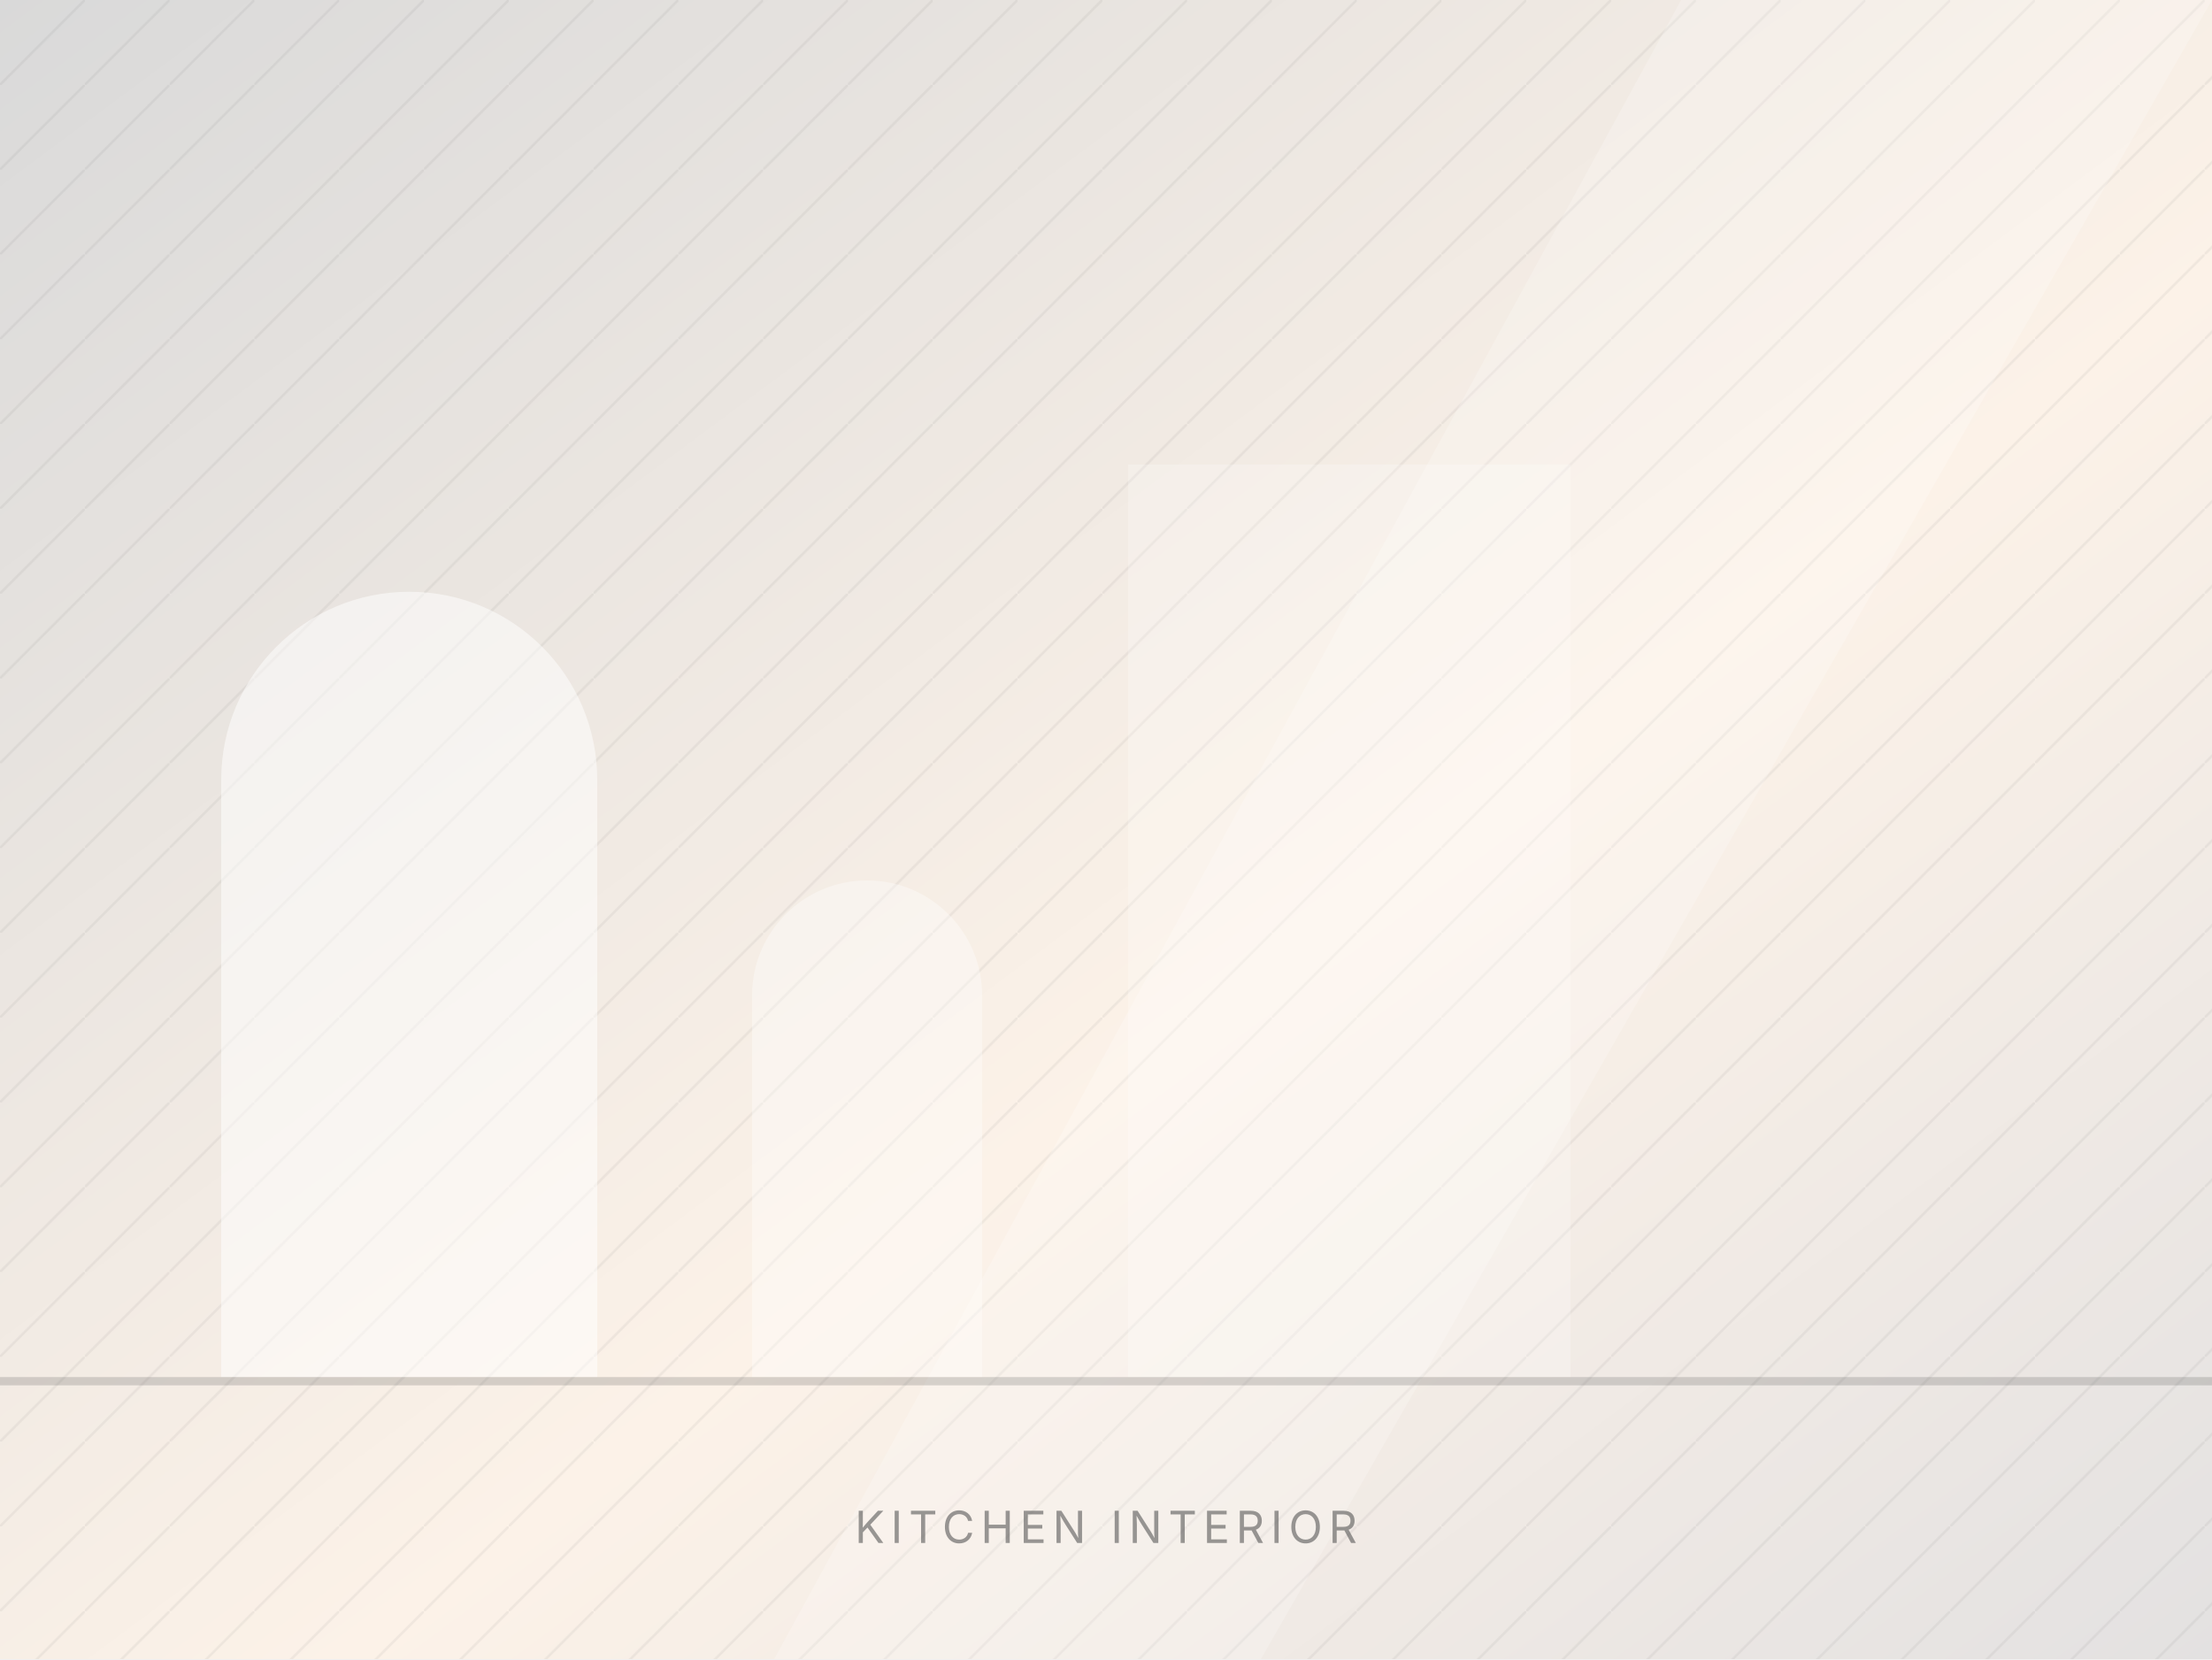
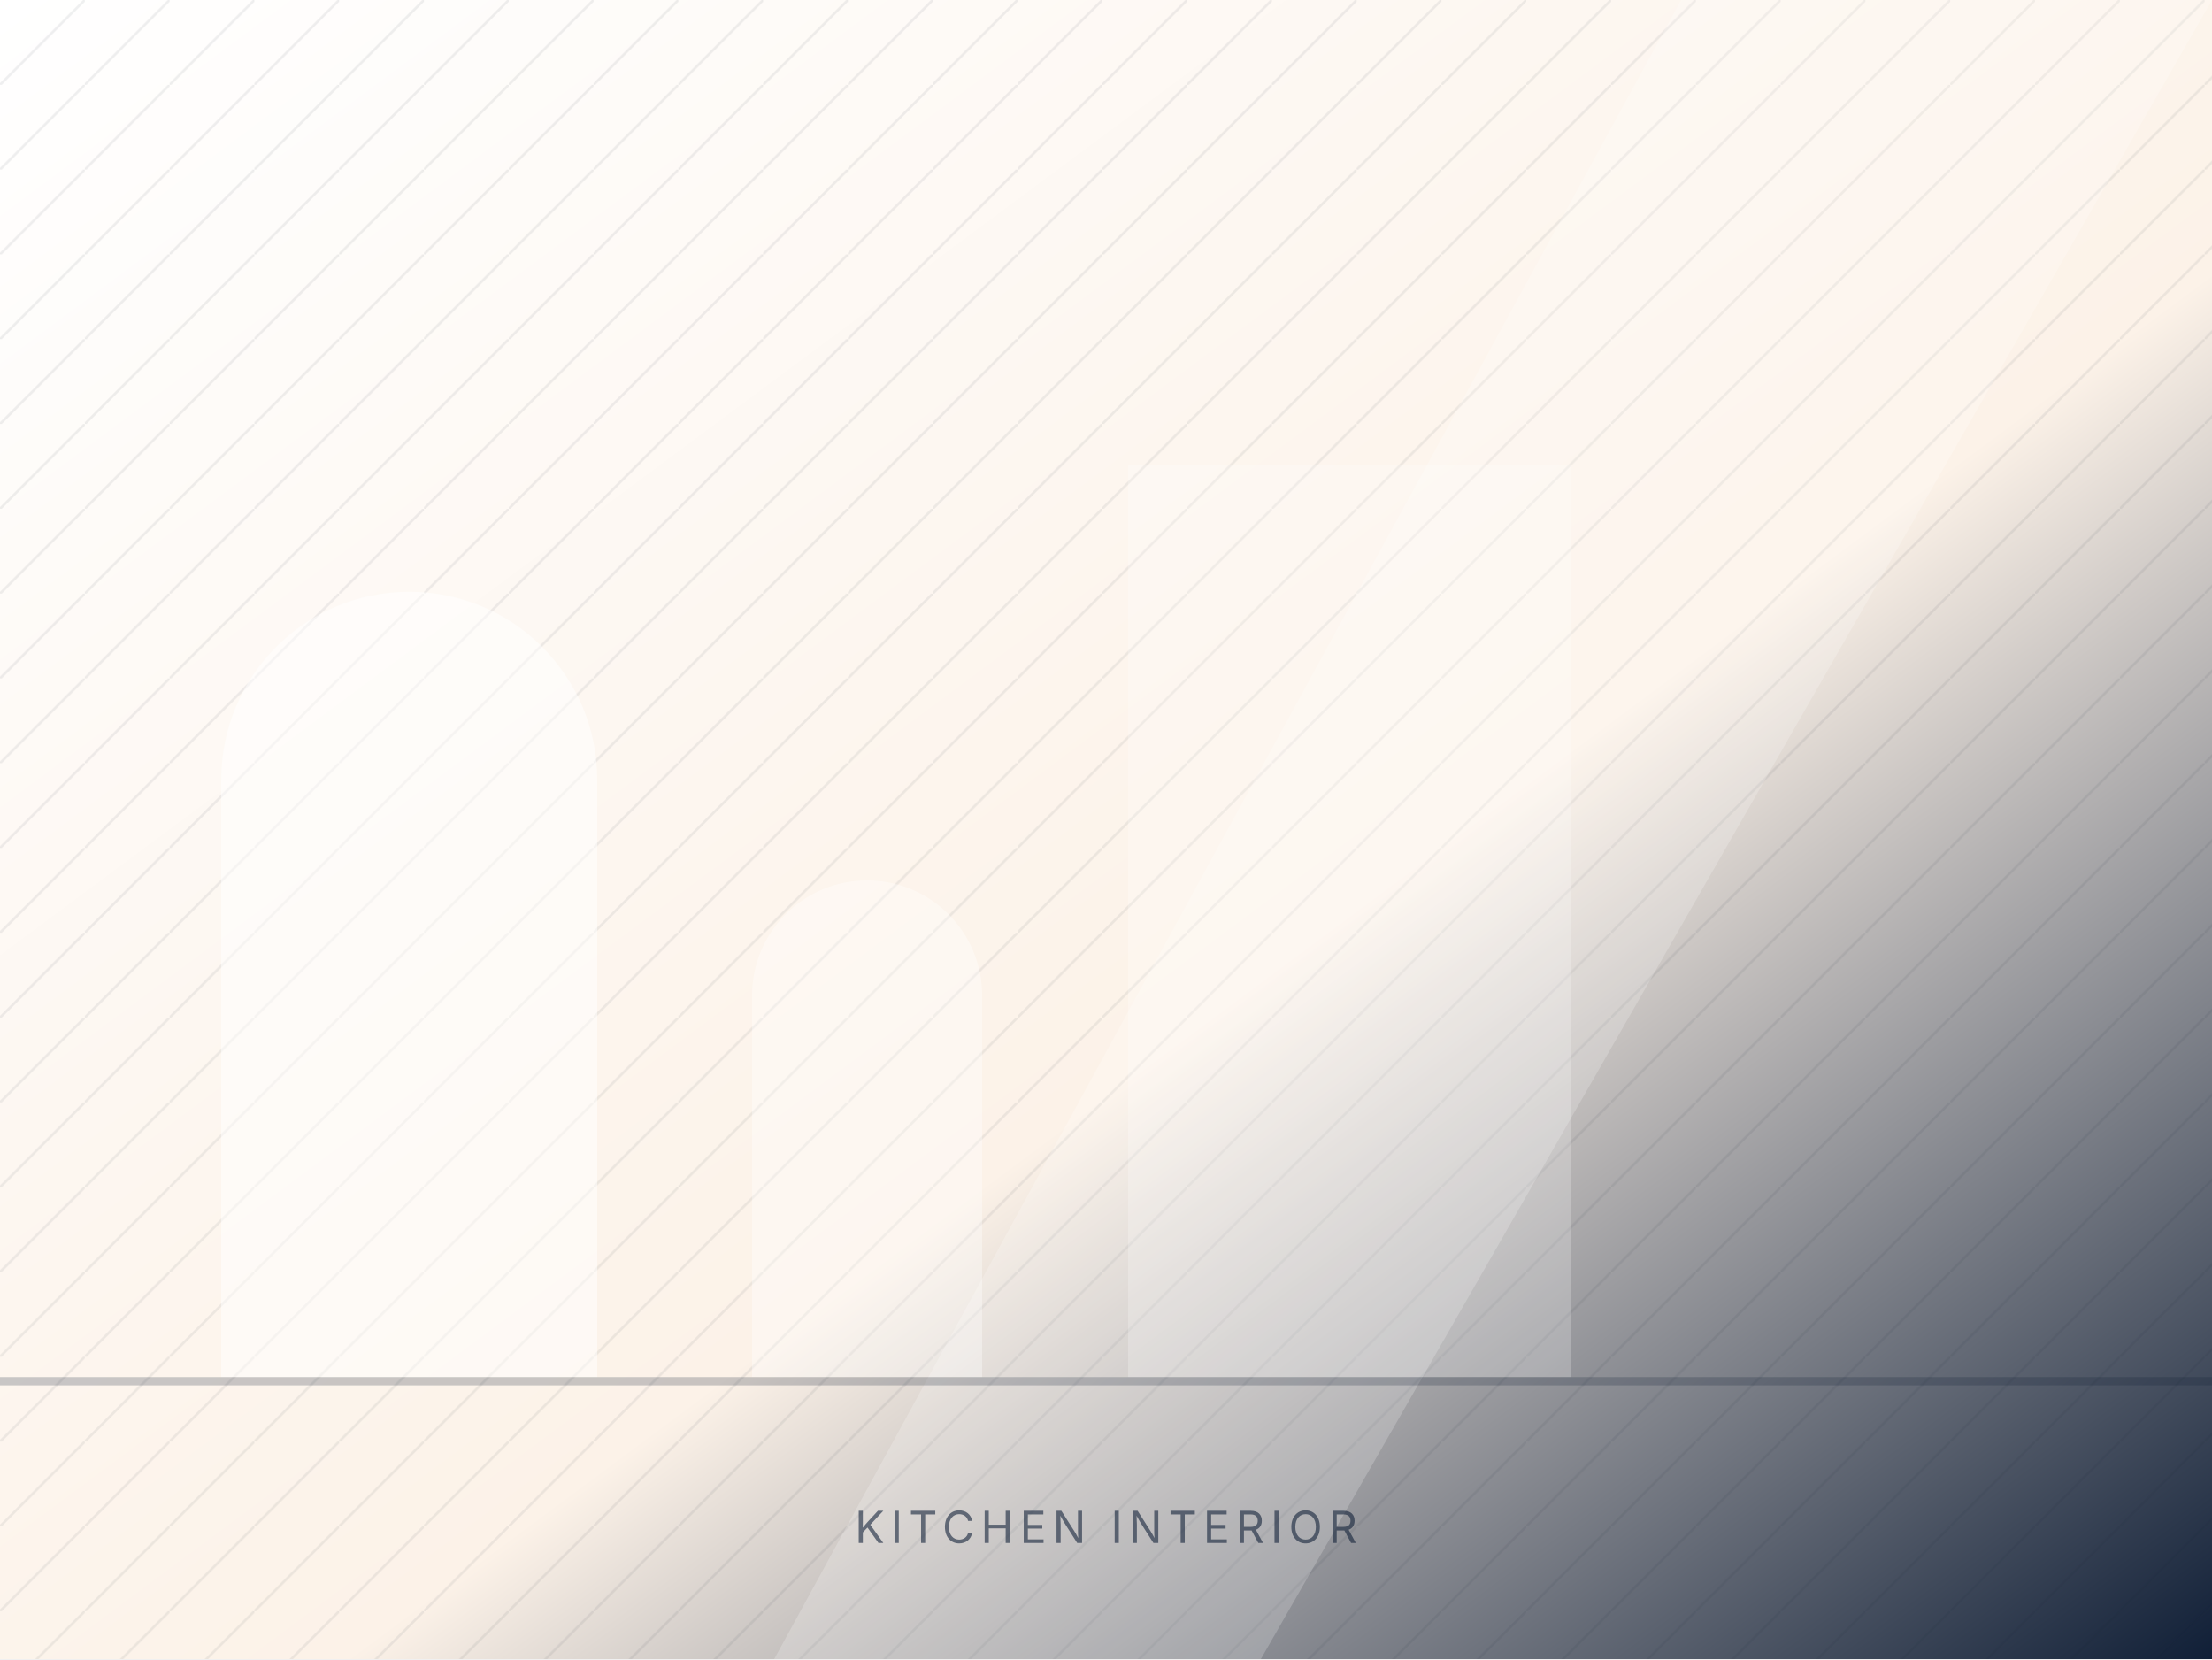
<svg xmlns="http://www.w3.org/2000/svg" viewBox="0 0 1200 900" width="1200" height="900">
  <defs>
    <linearGradient id="g" x1="0" y1="0" x2="1" y2="1">
-       <stop offset="0%" stop-color="#d9d9d9" />
+       <stop offset="0%" stop-color="#ffffff" />
      <stop offset="58%" stop-color="#fcf2e8" />
-       <stop offset="100%" stop-color="#e3e1e1" />
+       <stop offset="100%" stop-color="#0f1e36" />
    </linearGradient>
    <pattern id="d" width="46" height="46" patternUnits="userSpaceOnUse">
-       <path d="M0 46L46 0" stroke="#525252" stroke-opacity="0.07" stroke-width="1.4" />
+       <path d="M0 46L46 0" stroke="#0f1e36" stroke-opacity="0.07" stroke-width="1.4" />
    </pattern>
  </defs>
  <rect width="1200" height="900" fill="url(#g)" />
  <rect width="1200" height="900" fill="url(#d)" />
  <path d="M120 747V423a102 102 0 0 1 204 0V747Z" fill="#fff" fill-opacity="0.5" />
  <path d="M408 747V540a62.4 62.4 0 0 1 124.8 0V747Z" fill="#fff" fill-opacity="0.34" />
  <rect x="612" y="252" width="240" height="495" fill="#fff" fill-opacity="0.22" />
  <path d="M912 0H1200L684 900H420Z" fill="#fff" fill-opacity="0.2" />
-   <rect y="747" width="1200" height="4.5" fill="#525252" fill-opacity="0.22" />
-   <text x="600" y="837" text-anchor="middle" font-family="system-ui,-apple-system,Segoe UI,sans-serif" font-size="24" letter-spacing="3.36" fill="#525252" fill-opacity="0.58">KITCHEN INTERIOR</text>
+   <rect y="747" width="1200" height="4.5" fill="#0f1e36" fill-opacity="0.22" />
+   <text x="600" y="837" text-anchor="middle" font-family="system-ui,-apple-system,Segoe UI,sans-serif" font-size="24" letter-spacing="3.36" fill="#0f1e36" fill-opacity="0.58">KITCHEN INTERIOR</text>
</svg>
